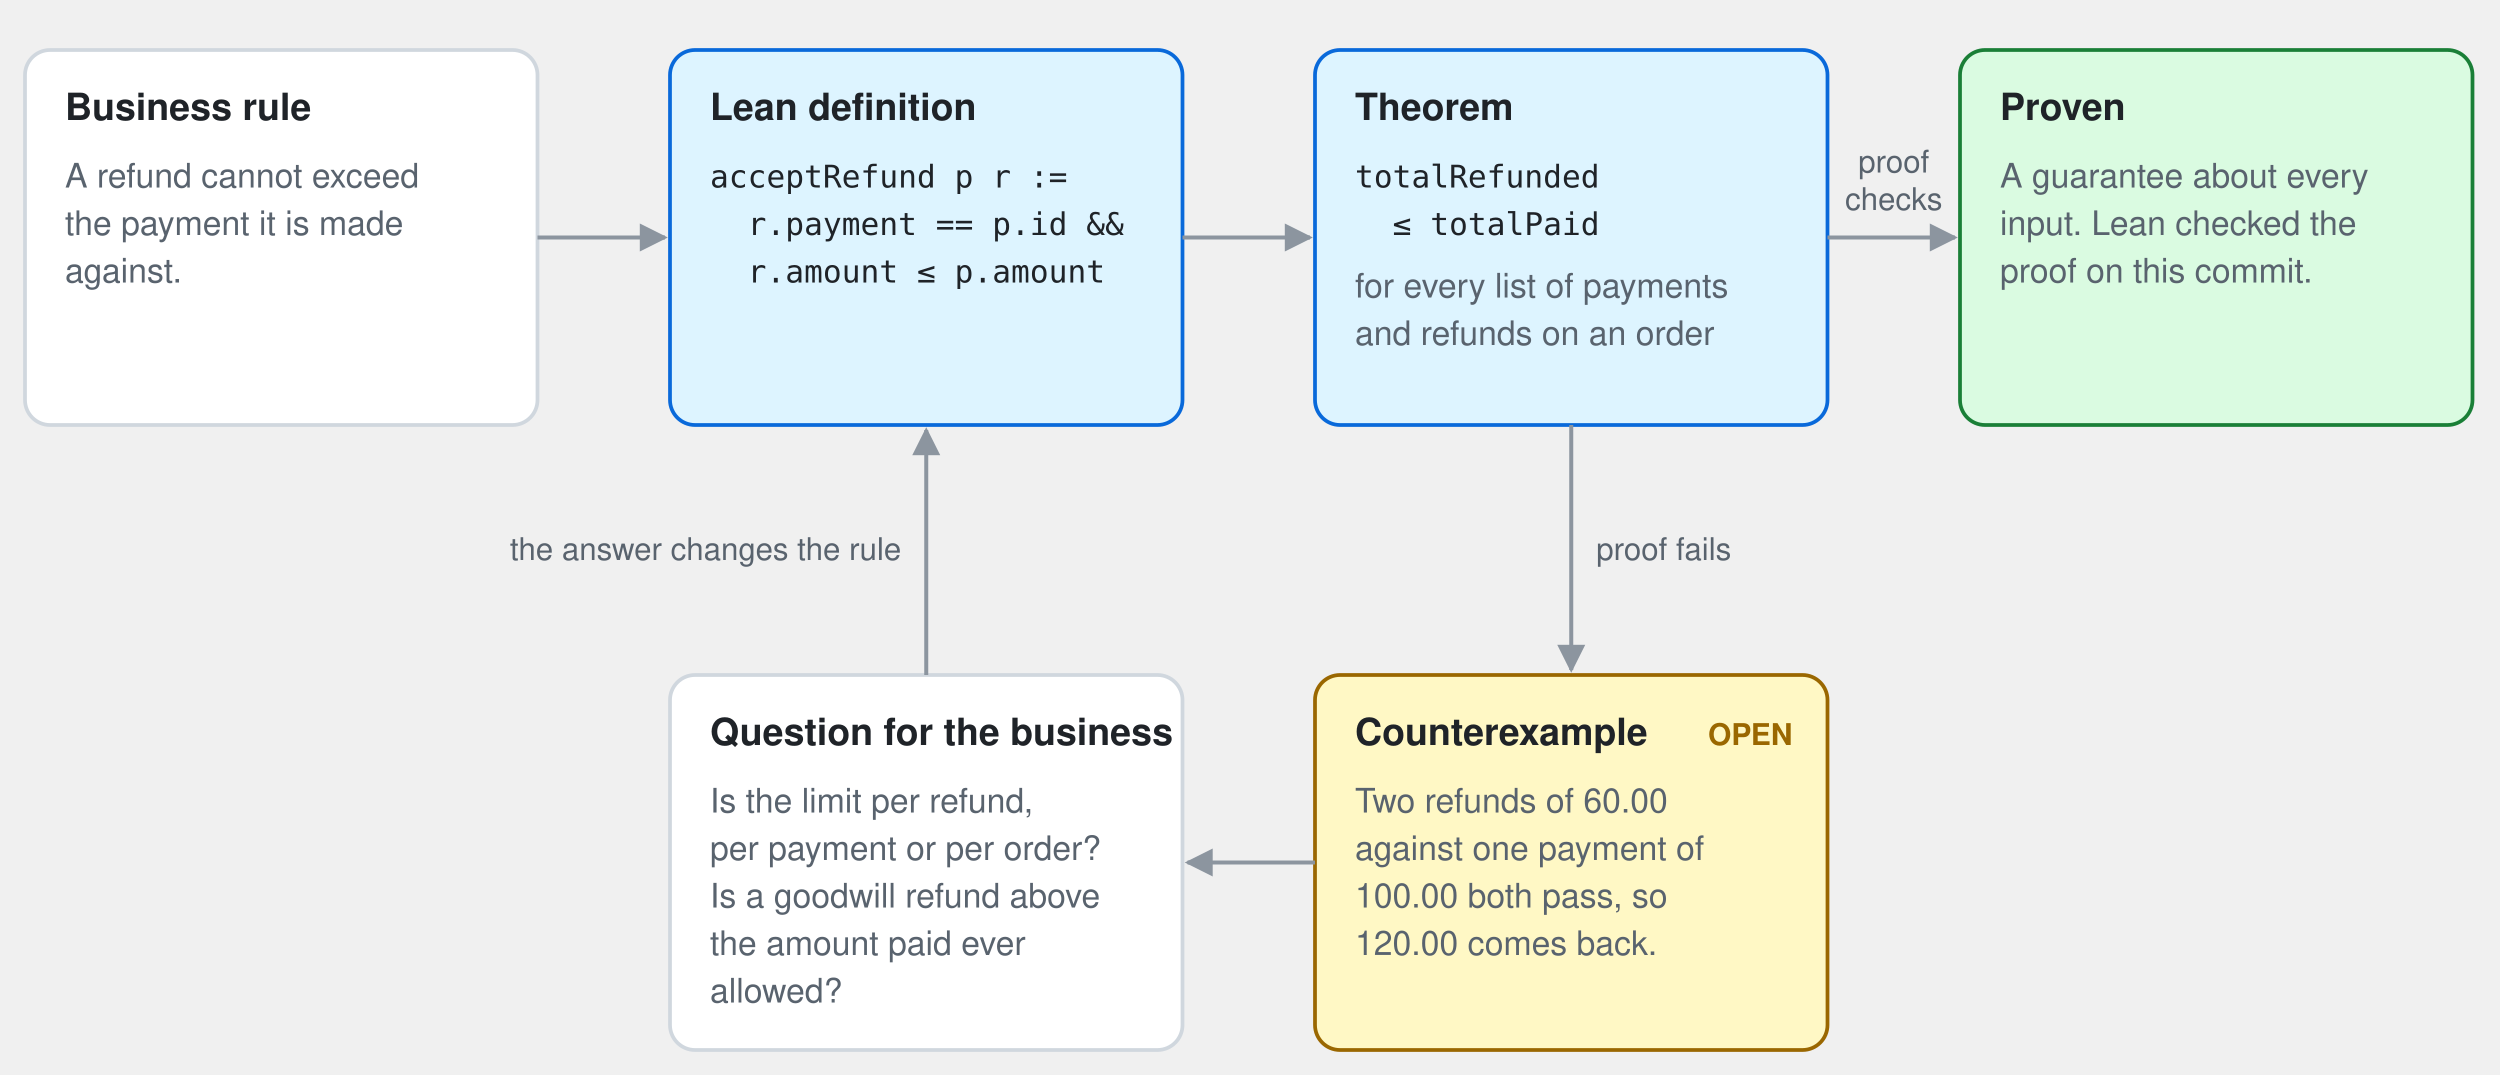
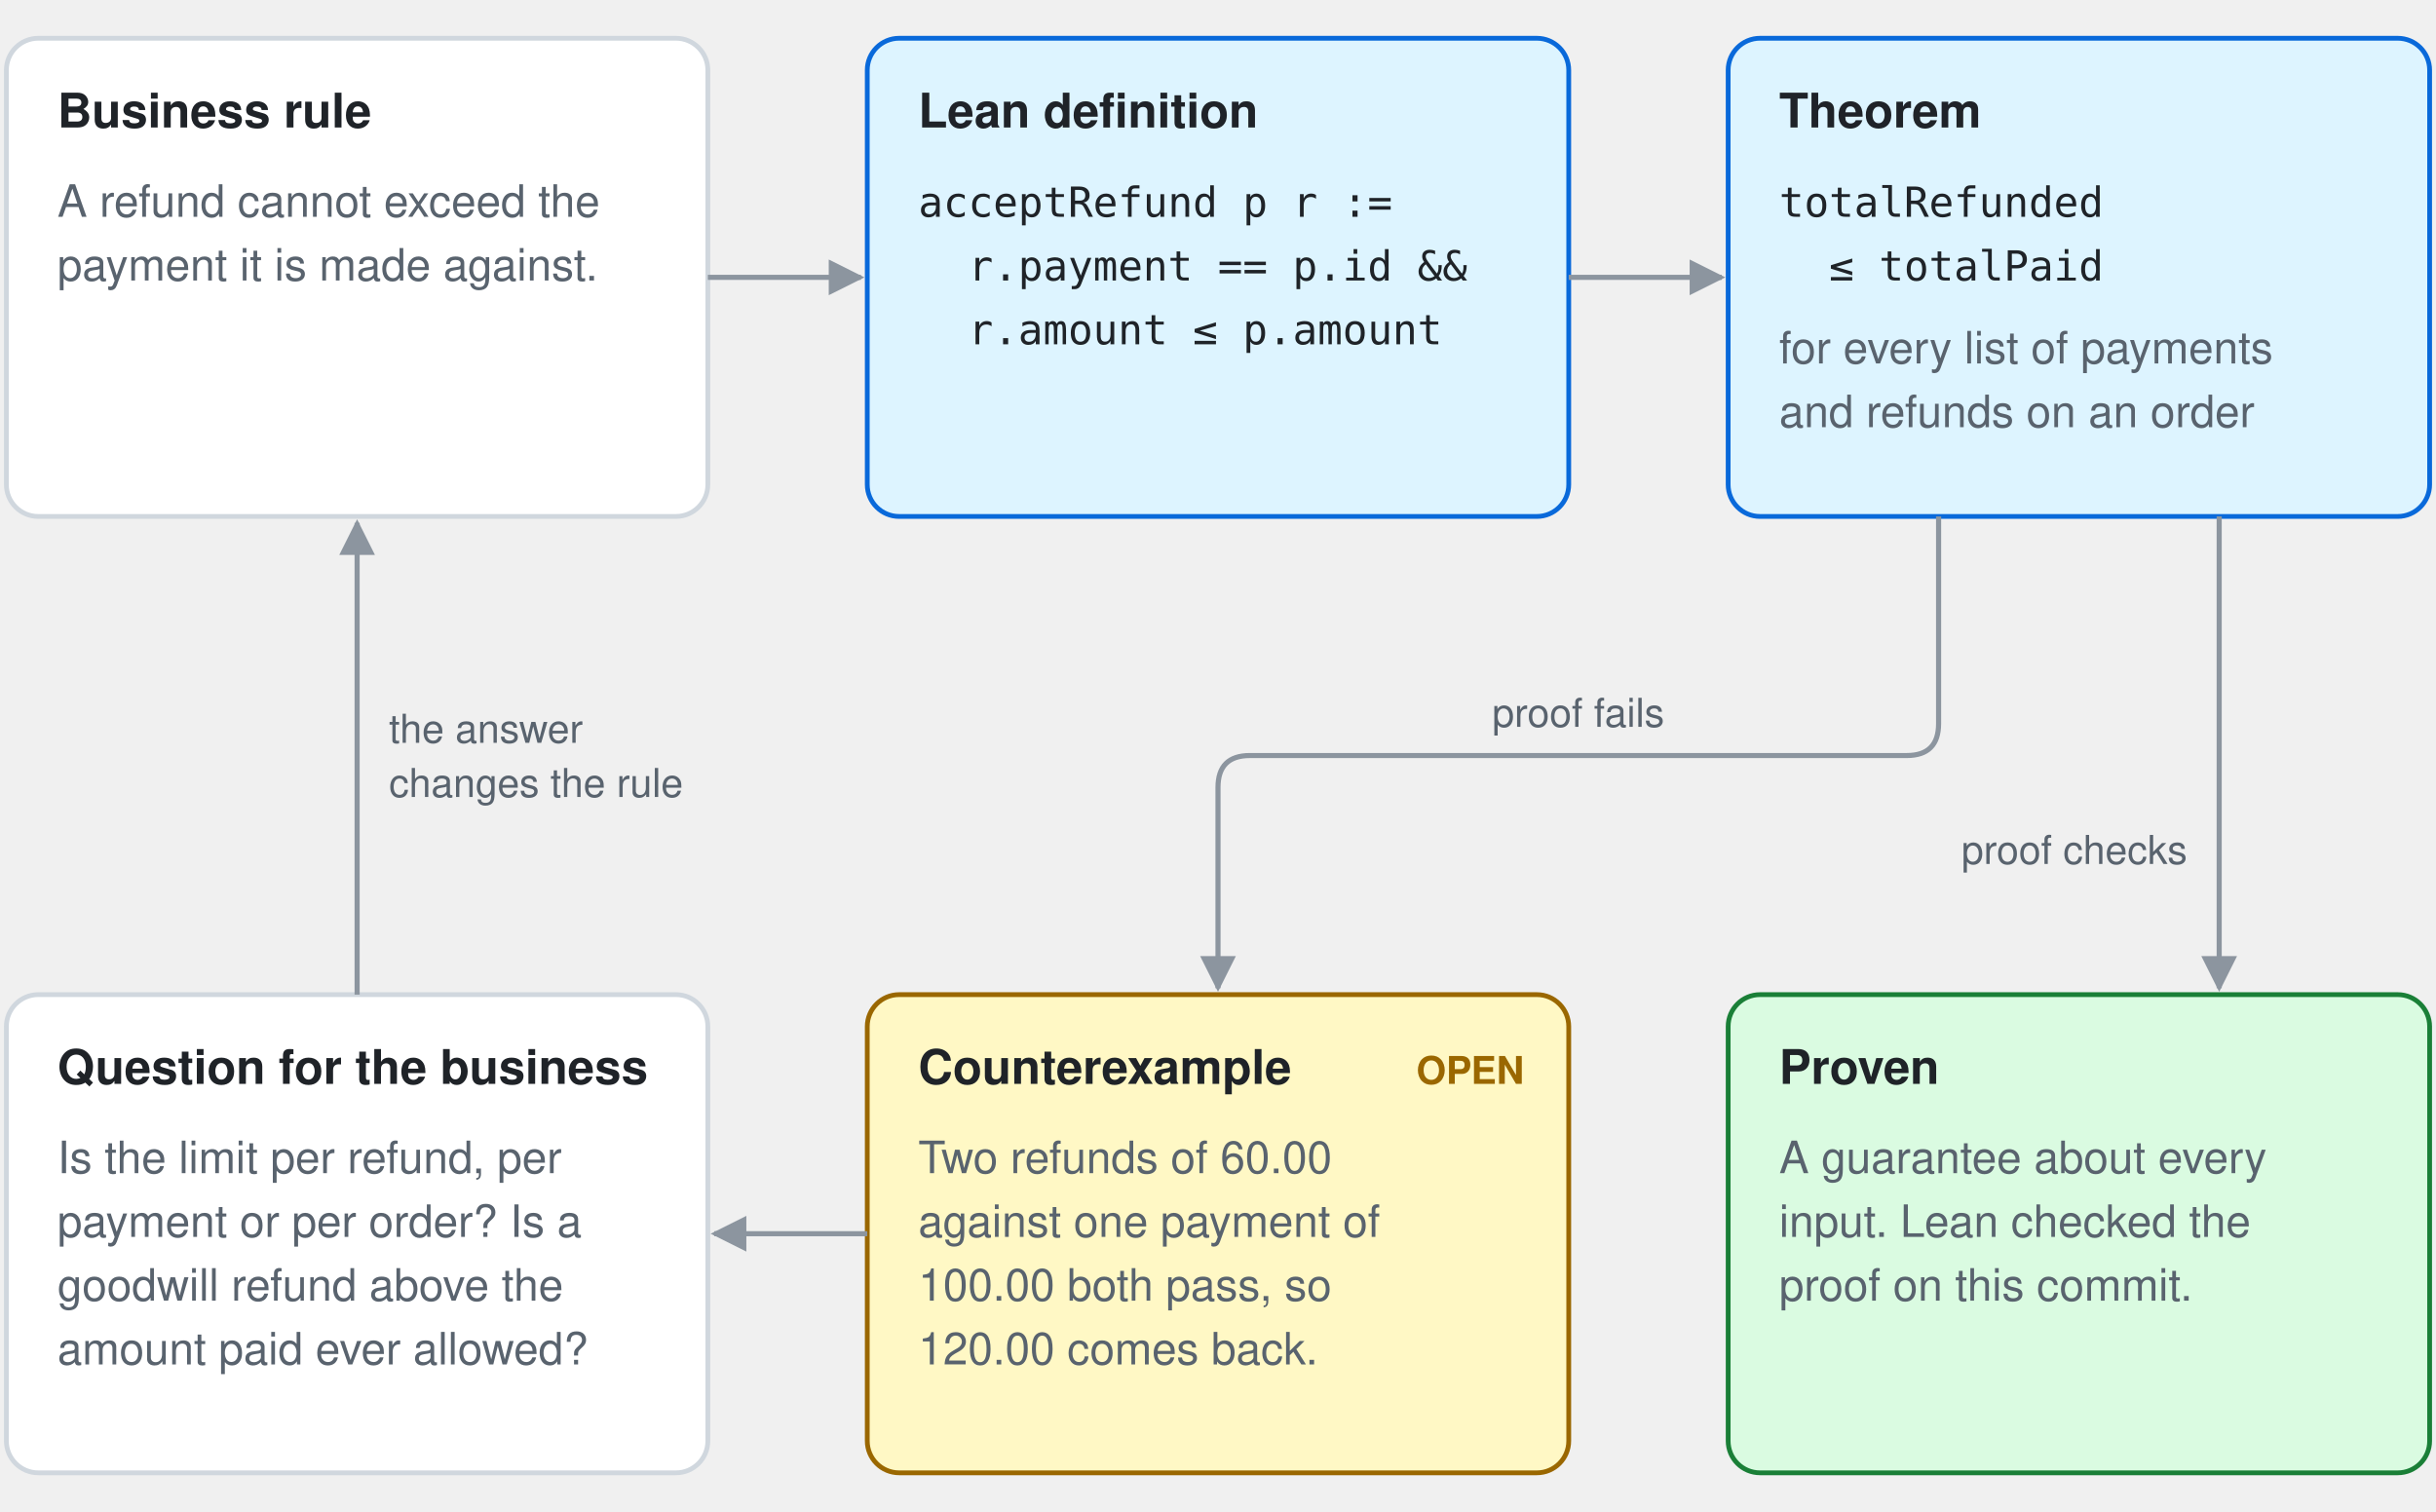
- <svg xmlns="http://www.w3.org/2000/svg" width="1000" height="430" viewBox="0 0 1000 430" role="img" aria-label="From a business rule to a guarantee or a question">
+ <svg xmlns="http://www.w3.org/2000/svg" width="764" height="474" viewBox="-2 -2 764 474" role="img" aria-label="From a business rule to a guarantee or a question">
  <defs>
    <marker id="head" viewBox="0 0 10 10" refX="9" refY="5" markerWidth="7" markerHeight="7" orient="auto-start-reverse">
      <path d="M0,0 L10,5 L0,10 z" fill="#8c959f" />
    </marker>
  </defs>
-   <rect x="10" y="20" width="205" height="150" rx="10" fill="#ffffff" stroke="#d0d7de" stroke-width="1.5" />
-   <text x="26" y="48" font-family="-apple-system, BlinkMacSystemFont, 'Segoe UI', 'Helvetica Neue', Helvetica, Arial, sans-serif" font-size="15" font-weight="600" fill="#1f2328" text-anchor="start" xml:space="preserve">Business rule</text>
-   <text x="26" y="75" font-family="-apple-system, BlinkMacSystemFont, 'Segoe UI', 'Helvetica Neue', Helvetica, Arial, sans-serif" font-size="13.5" font-weight="400" fill="#59636e" text-anchor="start" xml:space="preserve">A refund cannot exceed</text>
-   <text x="26" y="94" font-family="-apple-system, BlinkMacSystemFont, 'Segoe UI', 'Helvetica Neue', Helvetica, Arial, sans-serif" font-size="13.5" font-weight="400" fill="#59636e" text-anchor="start" xml:space="preserve">the payment it is made</text>
-   <text x="26" y="113" font-family="-apple-system, BlinkMacSystemFont, 'Segoe UI', 'Helvetica Neue', Helvetica, Arial, sans-serif" font-size="13.5" font-weight="400" fill="#59636e" text-anchor="start" xml:space="preserve">against.</text>
-   <rect x="268" y="20" width="205" height="150" rx="10" fill="#ddf4ff" stroke="#0969da" stroke-width="1.5" />
-   <text x="284" y="48" font-family="-apple-system, BlinkMacSystemFont, 'Segoe UI', 'Helvetica Neue', Helvetica, Arial, sans-serif" font-size="15" font-weight="600" fill="#1f2328" text-anchor="start" xml:space="preserve">Lean definition</text>
-   <text x="284" y="75" font-family="ui-monospace, SFMono-Regular, 'SF Mono', Menlo, Consolas, monospace" font-size="12.5" font-weight="400" fill="#1f2328" text-anchor="start" xml:space="preserve">acceptRefund p r :=</text>
-   <text x="284" y="94" font-family="ui-monospace, SFMono-Regular, 'SF Mono', Menlo, Consolas, monospace" font-size="12.5" font-weight="400" fill="#1f2328" text-anchor="start" xml:space="preserve">  r.payment == p.id &amp;&amp;</text>
-   <text x="284" y="113" font-family="ui-monospace, SFMono-Regular, 'SF Mono', Menlo, Consolas, monospace" font-size="12.5" font-weight="400" fill="#1f2328" text-anchor="start" xml:space="preserve">  r.amount ≤ p.amount</text>
-   <rect x="526" y="20" width="205" height="150" rx="10" fill="#ddf4ff" stroke="#0969da" stroke-width="1.5" />
-   <text x="542" y="48" font-family="-apple-system, BlinkMacSystemFont, 'Segoe UI', 'Helvetica Neue', Helvetica, Arial, sans-serif" font-size="15" font-weight="600" fill="#1f2328" text-anchor="start" xml:space="preserve">Theorem</text>
-   <text x="542" y="75" font-family="ui-monospace, SFMono-Regular, 'SF Mono', Menlo, Consolas, monospace" font-size="12.5" font-weight="400" fill="#1f2328" text-anchor="start" xml:space="preserve">totalRefunded</text>
-   <text x="542" y="94" font-family="ui-monospace, SFMono-Regular, 'SF Mono', Menlo, Consolas, monospace" font-size="12.5" font-weight="400" fill="#1f2328" text-anchor="start" xml:space="preserve">  ≤ totalPaid</text>
-   <text x="542" y="119" font-family="-apple-system, BlinkMacSystemFont, 'Segoe UI', 'Helvetica Neue', Helvetica, Arial, sans-serif" font-size="13.5" font-weight="400" fill="#59636e" text-anchor="start" xml:space="preserve">for every list of payments</text>
-   <text x="542" y="138" font-family="-apple-system, BlinkMacSystemFont, 'Segoe UI', 'Helvetica Neue', Helvetica, Arial, sans-serif" font-size="13.5" font-weight="400" fill="#59636e" text-anchor="start" xml:space="preserve">and refunds on an order</text>
-   <rect x="784" y="20" width="205" height="150" rx="10" fill="#dafbe1" stroke="#1a7f37" stroke-width="1.5" />
-   <text x="800" y="48" font-family="-apple-system, BlinkMacSystemFont, 'Segoe UI', 'Helvetica Neue', Helvetica, Arial, sans-serif" font-size="15" font-weight="600" fill="#1f2328" text-anchor="start" xml:space="preserve">Proven</text>
-   <text x="800" y="75" font-family="-apple-system, BlinkMacSystemFont, 'Segoe UI', 'Helvetica Neue', Helvetica, Arial, sans-serif" font-size="13.5" font-weight="400" fill="#59636e" text-anchor="start" xml:space="preserve">A guarantee about every</text>
-   <text x="800" y="94" font-family="-apple-system, BlinkMacSystemFont, 'Segoe UI', 'Helvetica Neue', Helvetica, Arial, sans-serif" font-size="13.5" font-weight="400" fill="#59636e" text-anchor="start" xml:space="preserve">input. Lean checked the</text>
-   <text x="800" y="113" font-family="-apple-system, BlinkMacSystemFont, 'Segoe UI', 'Helvetica Neue', Helvetica, Arial, sans-serif" font-size="13.5" font-weight="400" fill="#59636e" text-anchor="start" xml:space="preserve">proof on this commit.</text>
-   <rect x="526" y="270" width="205" height="150" rx="10" fill="#fff8c5" stroke="#9a6700" stroke-width="1.5" />
-   <text x="717" y="298" text-anchor="end" font-family="-apple-system, BlinkMacSystemFont, 'Segoe UI', 'Helvetica Neue', Helvetica, Arial, sans-serif" font-size="12" font-weight="600" fill="#9a6700">OPEN</text>
-   <text x="542" y="298" font-family="-apple-system, BlinkMacSystemFont, 'Segoe UI', 'Helvetica Neue', Helvetica, Arial, sans-serif" font-size="15" font-weight="600" fill="#1f2328" text-anchor="start" xml:space="preserve">Counterexample</text>
-   <text x="542" y="325" font-family="-apple-system, BlinkMacSystemFont, 'Segoe UI', 'Helvetica Neue', Helvetica, Arial, sans-serif" font-size="13.5" font-weight="400" fill="#59636e" text-anchor="start" xml:space="preserve">Two refunds of 60.00</text>
-   <text x="542" y="344" font-family="-apple-system, BlinkMacSystemFont, 'Segoe UI', 'Helvetica Neue', Helvetica, Arial, sans-serif" font-size="13.5" font-weight="400" fill="#59636e" text-anchor="start" xml:space="preserve">against one payment of</text>
-   <text x="542" y="363" font-family="-apple-system, BlinkMacSystemFont, 'Segoe UI', 'Helvetica Neue', Helvetica, Arial, sans-serif" font-size="13.5" font-weight="400" fill="#59636e" text-anchor="start" xml:space="preserve">100.00 both pass, so</text>
-   <text x="542" y="382" font-family="-apple-system, BlinkMacSystemFont, 'Segoe UI', 'Helvetica Neue', Helvetica, Arial, sans-serif" font-size="13.5" font-weight="400" fill="#59636e" text-anchor="start" xml:space="preserve">120.00 comes back.</text>
-   <rect x="268" y="270" width="205" height="150" rx="10" fill="#ffffff" stroke="#d0d7de" stroke-width="1.5" />
-   <text x="284" y="298" font-family="-apple-system, BlinkMacSystemFont, 'Segoe UI', 'Helvetica Neue', Helvetica, Arial, sans-serif" font-size="15" font-weight="600" fill="#1f2328" text-anchor="start" xml:space="preserve">Question for the business</text>
-   <text x="284" y="325" font-family="-apple-system, BlinkMacSystemFont, 'Segoe UI', 'Helvetica Neue', Helvetica, Arial, sans-serif" font-size="13.5" font-weight="400" fill="#59636e" text-anchor="start" xml:space="preserve">Is the limit per refund,</text>
-   <text x="284" y="344" font-family="-apple-system, BlinkMacSystemFont, 'Segoe UI', 'Helvetica Neue', Helvetica, Arial, sans-serif" font-size="13.5" font-weight="400" fill="#59636e" text-anchor="start" xml:space="preserve">per payment or per order?</text>
-   <text x="284" y="363" font-family="-apple-system, BlinkMacSystemFont, 'Segoe UI', 'Helvetica Neue', Helvetica, Arial, sans-serif" font-size="13.5" font-weight="400" fill="#59636e" text-anchor="start" xml:space="preserve">Is a goodwill refund above</text>
-   <text x="284" y="382" font-family="-apple-system, BlinkMacSystemFont, 'Segoe UI', 'Helvetica Neue', Helvetica, Arial, sans-serif" font-size="13.5" font-weight="400" fill="#59636e" text-anchor="start" xml:space="preserve">the amount paid ever</text>
-   <text x="284" y="401" font-family="-apple-system, BlinkMacSystemFont, 'Segoe UI', 'Helvetica Neue', Helvetica, Arial, sans-serif" font-size="13.5" font-weight="400" fill="#59636e" text-anchor="start" xml:space="preserve">allowed?</text>
-   <path d="M215,95.0 L266,95.0" fill="none" stroke="#8c959f" stroke-width="1.6" marker-end="url(#head)" />
-   <path d="M473,95.0 L524,95.0" fill="none" stroke="#8c959f" stroke-width="1.6" marker-end="url(#head)" />
-   <path d="M731,95.0 L782,95.0" fill="none" stroke="#8c959f" stroke-width="1.6" marker-end="url(#head)" />
-   <text x="757.5" y="69.0" font-family="-apple-system, BlinkMacSystemFont, 'Segoe UI', 'Helvetica Neue', Helvetica, Arial, sans-serif" font-size="12.5" font-weight="500" fill="#59636e" text-anchor="middle" xml:space="preserve">proof</text>
-   <text x="757.5" y="84.0" font-family="-apple-system, BlinkMacSystemFont, 'Segoe UI', 'Helvetica Neue', Helvetica, Arial, sans-serif" font-size="12.5" font-weight="500" fill="#59636e" text-anchor="middle" xml:space="preserve">checks</text>
-   <path d="M628.5,170 L628.5,268" fill="none" stroke="#8c959f" stroke-width="1.6" marker-end="url(#head)" />
-   <text x="638.5" y="224.0" font-family="-apple-system, BlinkMacSystemFont, 'Segoe UI', 'Helvetica Neue', Helvetica, Arial, sans-serif" font-size="12.5" font-weight="500" fill="#59636e" text-anchor="start" xml:space="preserve">proof fails</text>
-   <path d="M526,345.0 L475,345.0" fill="none" stroke="#8c959f" stroke-width="1.6" marker-end="url(#head)" />
-   <path d="M370.5,270 L370.5,172" fill="none" stroke="#8c959f" stroke-width="1.6" marker-end="url(#head)" />
-   <text x="360.5" y="224.0" font-family="-apple-system, BlinkMacSystemFont, 'Segoe UI', 'Helvetica Neue', Helvetica, Arial, sans-serif" font-size="12.5" font-weight="500" fill="#59636e" text-anchor="end" xml:space="preserve">the answer changes the rule</text>
+   <rect x="0" y="10" width="220" height="150" rx="10" fill="#ffffff" stroke="#d0d7de" stroke-width="1.5" />
+   <text x="16" y="38" font-family="-apple-system, BlinkMacSystemFont, 'Segoe UI', 'Helvetica Neue', Helvetica, Arial, sans-serif" font-size="15" font-weight="600" fill="#1f2328" text-anchor="start" xml:space="preserve">Business rule</text>
+   <text x="16" y="66" font-family="-apple-system, BlinkMacSystemFont, 'Segoe UI', 'Helvetica Neue', Helvetica, Arial, sans-serif" font-size="14" font-weight="400" fill="#59636e" text-anchor="start" xml:space="preserve">A refund cannot exceed the</text>
+   <text x="16" y="86" font-family="-apple-system, BlinkMacSystemFont, 'Segoe UI', 'Helvetica Neue', Helvetica, Arial, sans-serif" font-size="14" font-weight="400" fill="#59636e" text-anchor="start" xml:space="preserve">payment it is made against.</text>
+   <rect x="270" y="10" width="220" height="150" rx="10" fill="#ddf4ff" stroke="#0969da" stroke-width="1.5" />
+   <text x="286" y="38" font-family="-apple-system, BlinkMacSystemFont, 'Segoe UI', 'Helvetica Neue', Helvetica, Arial, sans-serif" font-size="15" font-weight="600" fill="#1f2328" text-anchor="start" xml:space="preserve">Lean definition</text>
+   <text x="286" y="66" font-family="ui-monospace, SFMono-Regular, 'SF Mono', Menlo, Consolas, monospace" font-size="13" font-weight="400" fill="#1f2328" text-anchor="start" xml:space="preserve">acceptRefund p r :=</text>
+   <text x="286" y="86" font-family="ui-monospace, SFMono-Regular, 'SF Mono', Menlo, Consolas, monospace" font-size="13" font-weight="400" fill="#1f2328" text-anchor="start" xml:space="preserve">  r.payment == p.id &amp;&amp;</text>
+   <text x="286" y="106" font-family="ui-monospace, SFMono-Regular, 'SF Mono', Menlo, Consolas, monospace" font-size="13" font-weight="400" fill="#1f2328" text-anchor="start" xml:space="preserve">  r.amount ≤ p.amount</text>
+   <rect x="540" y="10" width="220" height="150" rx="10" fill="#ddf4ff" stroke="#0969da" stroke-width="1.5" />
+   <text x="556" y="38" font-family="-apple-system, BlinkMacSystemFont, 'Segoe UI', 'Helvetica Neue', Helvetica, Arial, sans-serif" font-size="15" font-weight="600" fill="#1f2328" text-anchor="start" xml:space="preserve">Theorem</text>
+   <text x="556" y="66" font-family="ui-monospace, SFMono-Regular, 'SF Mono', Menlo, Consolas, monospace" font-size="13" font-weight="400" fill="#1f2328" text-anchor="start" xml:space="preserve">totalRefunded</text>
+   <text x="556" y="86" font-family="ui-monospace, SFMono-Regular, 'SF Mono', Menlo, Consolas, monospace" font-size="13" font-weight="400" fill="#1f2328" text-anchor="start" xml:space="preserve">  ≤ totalPaid</text>
+   <text x="556" y="112" font-family="-apple-system, BlinkMacSystemFont, 'Segoe UI', 'Helvetica Neue', Helvetica, Arial, sans-serif" font-size="14" font-weight="400" fill="#59636e" text-anchor="start" xml:space="preserve">for every list of payments</text>
+   <text x="556" y="132" font-family="-apple-system, BlinkMacSystemFont, 'Segoe UI', 'Helvetica Neue', Helvetica, Arial, sans-serif" font-size="14" font-weight="400" fill="#59636e" text-anchor="start" xml:space="preserve">and refunds on an order</text>
+   <rect x="540" y="310" width="220" height="150" rx="10" fill="#dafbe1" stroke="#1a7f37" stroke-width="1.5" />
+   <text x="556" y="338" font-family="-apple-system, BlinkMacSystemFont, 'Segoe UI', 'Helvetica Neue', Helvetica, Arial, sans-serif" font-size="15" font-weight="600" fill="#1f2328" text-anchor="start" xml:space="preserve">Proven</text>
+   <text x="556" y="366" font-family="-apple-system, BlinkMacSystemFont, 'Segoe UI', 'Helvetica Neue', Helvetica, Arial, sans-serif" font-size="14" font-weight="400" fill="#59636e" text-anchor="start" xml:space="preserve">A guarantee about every</text>
+   <text x="556" y="386" font-family="-apple-system, BlinkMacSystemFont, 'Segoe UI', 'Helvetica Neue', Helvetica, Arial, sans-serif" font-size="14" font-weight="400" fill="#59636e" text-anchor="start" xml:space="preserve">input. Lean checked the</text>
+   <text x="556" y="406" font-family="-apple-system, BlinkMacSystemFont, 'Segoe UI', 'Helvetica Neue', Helvetica, Arial, sans-serif" font-size="14" font-weight="400" fill="#59636e" text-anchor="start" xml:space="preserve">proof on this commit.</text>
+   <rect x="270" y="310" width="220" height="150" rx="10" fill="#fff8c5" stroke="#9a6700" stroke-width="1.5" />
+   <text x="476" y="338" text-anchor="end" font-family="-apple-system, BlinkMacSystemFont, 'Segoe UI', 'Helvetica Neue', Helvetica, Arial, sans-serif" font-size="12" font-weight="600" fill="#9a6700">OPEN</text>
+   <text x="286" y="338" font-family="-apple-system, BlinkMacSystemFont, 'Segoe UI', 'Helvetica Neue', Helvetica, Arial, sans-serif" font-size="15" font-weight="600" fill="#1f2328" text-anchor="start" xml:space="preserve">Counterexample</text>
+   <text x="286" y="366" font-family="-apple-system, BlinkMacSystemFont, 'Segoe UI', 'Helvetica Neue', Helvetica, Arial, sans-serif" font-size="14" font-weight="400" fill="#59636e" text-anchor="start" xml:space="preserve">Two refunds of 60.00</text>
+   <text x="286" y="386" font-family="-apple-system, BlinkMacSystemFont, 'Segoe UI', 'Helvetica Neue', Helvetica, Arial, sans-serif" font-size="14" font-weight="400" fill="#59636e" text-anchor="start" xml:space="preserve">against one payment of</text>
+   <text x="286" y="406" font-family="-apple-system, BlinkMacSystemFont, 'Segoe UI', 'Helvetica Neue', Helvetica, Arial, sans-serif" font-size="14" font-weight="400" fill="#59636e" text-anchor="start" xml:space="preserve">100.00 both pass, so</text>
+   <text x="286" y="426" font-family="-apple-system, BlinkMacSystemFont, 'Segoe UI', 'Helvetica Neue', Helvetica, Arial, sans-serif" font-size="14" font-weight="400" fill="#59636e" text-anchor="start" xml:space="preserve">120.00 comes back.</text>
+   <rect x="0" y="310" width="220" height="150" rx="10" fill="#ffffff" stroke="#d0d7de" stroke-width="1.5" />
+   <text x="16" y="338" font-family="-apple-system, BlinkMacSystemFont, 'Segoe UI', 'Helvetica Neue', Helvetica, Arial, sans-serif" font-size="15" font-weight="600" fill="#1f2328" text-anchor="start" xml:space="preserve">Question for the business</text>
+   <text x="16" y="366" font-family="-apple-system, BlinkMacSystemFont, 'Segoe UI', 'Helvetica Neue', Helvetica, Arial, sans-serif" font-size="14" font-weight="400" fill="#59636e" text-anchor="start" xml:space="preserve">Is the limit per refund, per</text>
+   <text x="16" y="386" font-family="-apple-system, BlinkMacSystemFont, 'Segoe UI', 'Helvetica Neue', Helvetica, Arial, sans-serif" font-size="14" font-weight="400" fill="#59636e" text-anchor="start" xml:space="preserve">payment or per order? Is a</text>
+   <text x="16" y="406" font-family="-apple-system, BlinkMacSystemFont, 'Segoe UI', 'Helvetica Neue', Helvetica, Arial, sans-serif" font-size="14" font-weight="400" fill="#59636e" text-anchor="start" xml:space="preserve">goodwill refund above the</text>
+   <text x="16" y="426" font-family="-apple-system, BlinkMacSystemFont, 'Segoe UI', 'Helvetica Neue', Helvetica, Arial, sans-serif" font-size="14" font-weight="400" fill="#59636e" text-anchor="start" xml:space="preserve">amount paid ever allowed?</text>
+   <path d="M220,85.0 L268,85.0" fill="none" stroke="#8c959f" stroke-width="1.6" marker-end="url(#head)" />
+   <path d="M490,85.0 L538,85.0" fill="none" stroke="#8c959f" stroke-width="1.6" marker-end="url(#head)" />
+   <path d="M694.0,160 L694.0,308" fill="none" stroke="#8c959f" stroke-width="1.6" marker-end="url(#head)" />
+   <text x="684.0" y="269.0" font-family="-apple-system, BlinkMacSystemFont, 'Segoe UI', 'Helvetica Neue', Helvetica, Arial, sans-serif" font-size="12.5" font-weight="500" fill="#59636e" text-anchor="end" xml:space="preserve">proof checks</text>
+   <path d="M606.0,160 L606.0,225.0 Q606.0,235.0 596.0,235.0 L390.0,235.0 Q380.0,235.0 380.0,245.0 L380.0,308" fill="none" stroke="#8c959f" stroke-width="1.6" marker-end="url(#head)" />
+   <text x="493.0" y="226.0" font-family="-apple-system, BlinkMacSystemFont, 'Segoe UI', 'Helvetica Neue', Helvetica, Arial, sans-serif" font-size="12.5" font-weight="500" fill="#59636e" text-anchor="middle" xml:space="preserve">proof fails</text>
+   <path d="M270,385.0 L222,385.0" fill="none" stroke="#8c959f" stroke-width="1.6" marker-end="url(#head)" />
+   <path d="M110.0,310 L110.0,162" fill="none" stroke="#8c959f" stroke-width="1.6" marker-end="url(#head)" />
+   <text x="120.0" y="231.0" font-family="-apple-system, BlinkMacSystemFont, 'Segoe UI', 'Helvetica Neue', Helvetica, Arial, sans-serif" font-size="12.5" font-weight="500" fill="#59636e" text-anchor="start" xml:space="preserve">the answer</text>
+   <text x="120.0" y="248.0" font-family="-apple-system, BlinkMacSystemFont, 'Segoe UI', 'Helvetica Neue', Helvetica, Arial, sans-serif" font-size="12.5" font-weight="500" fill="#59636e" text-anchor="start" xml:space="preserve">changes the rule</text>
</svg>
